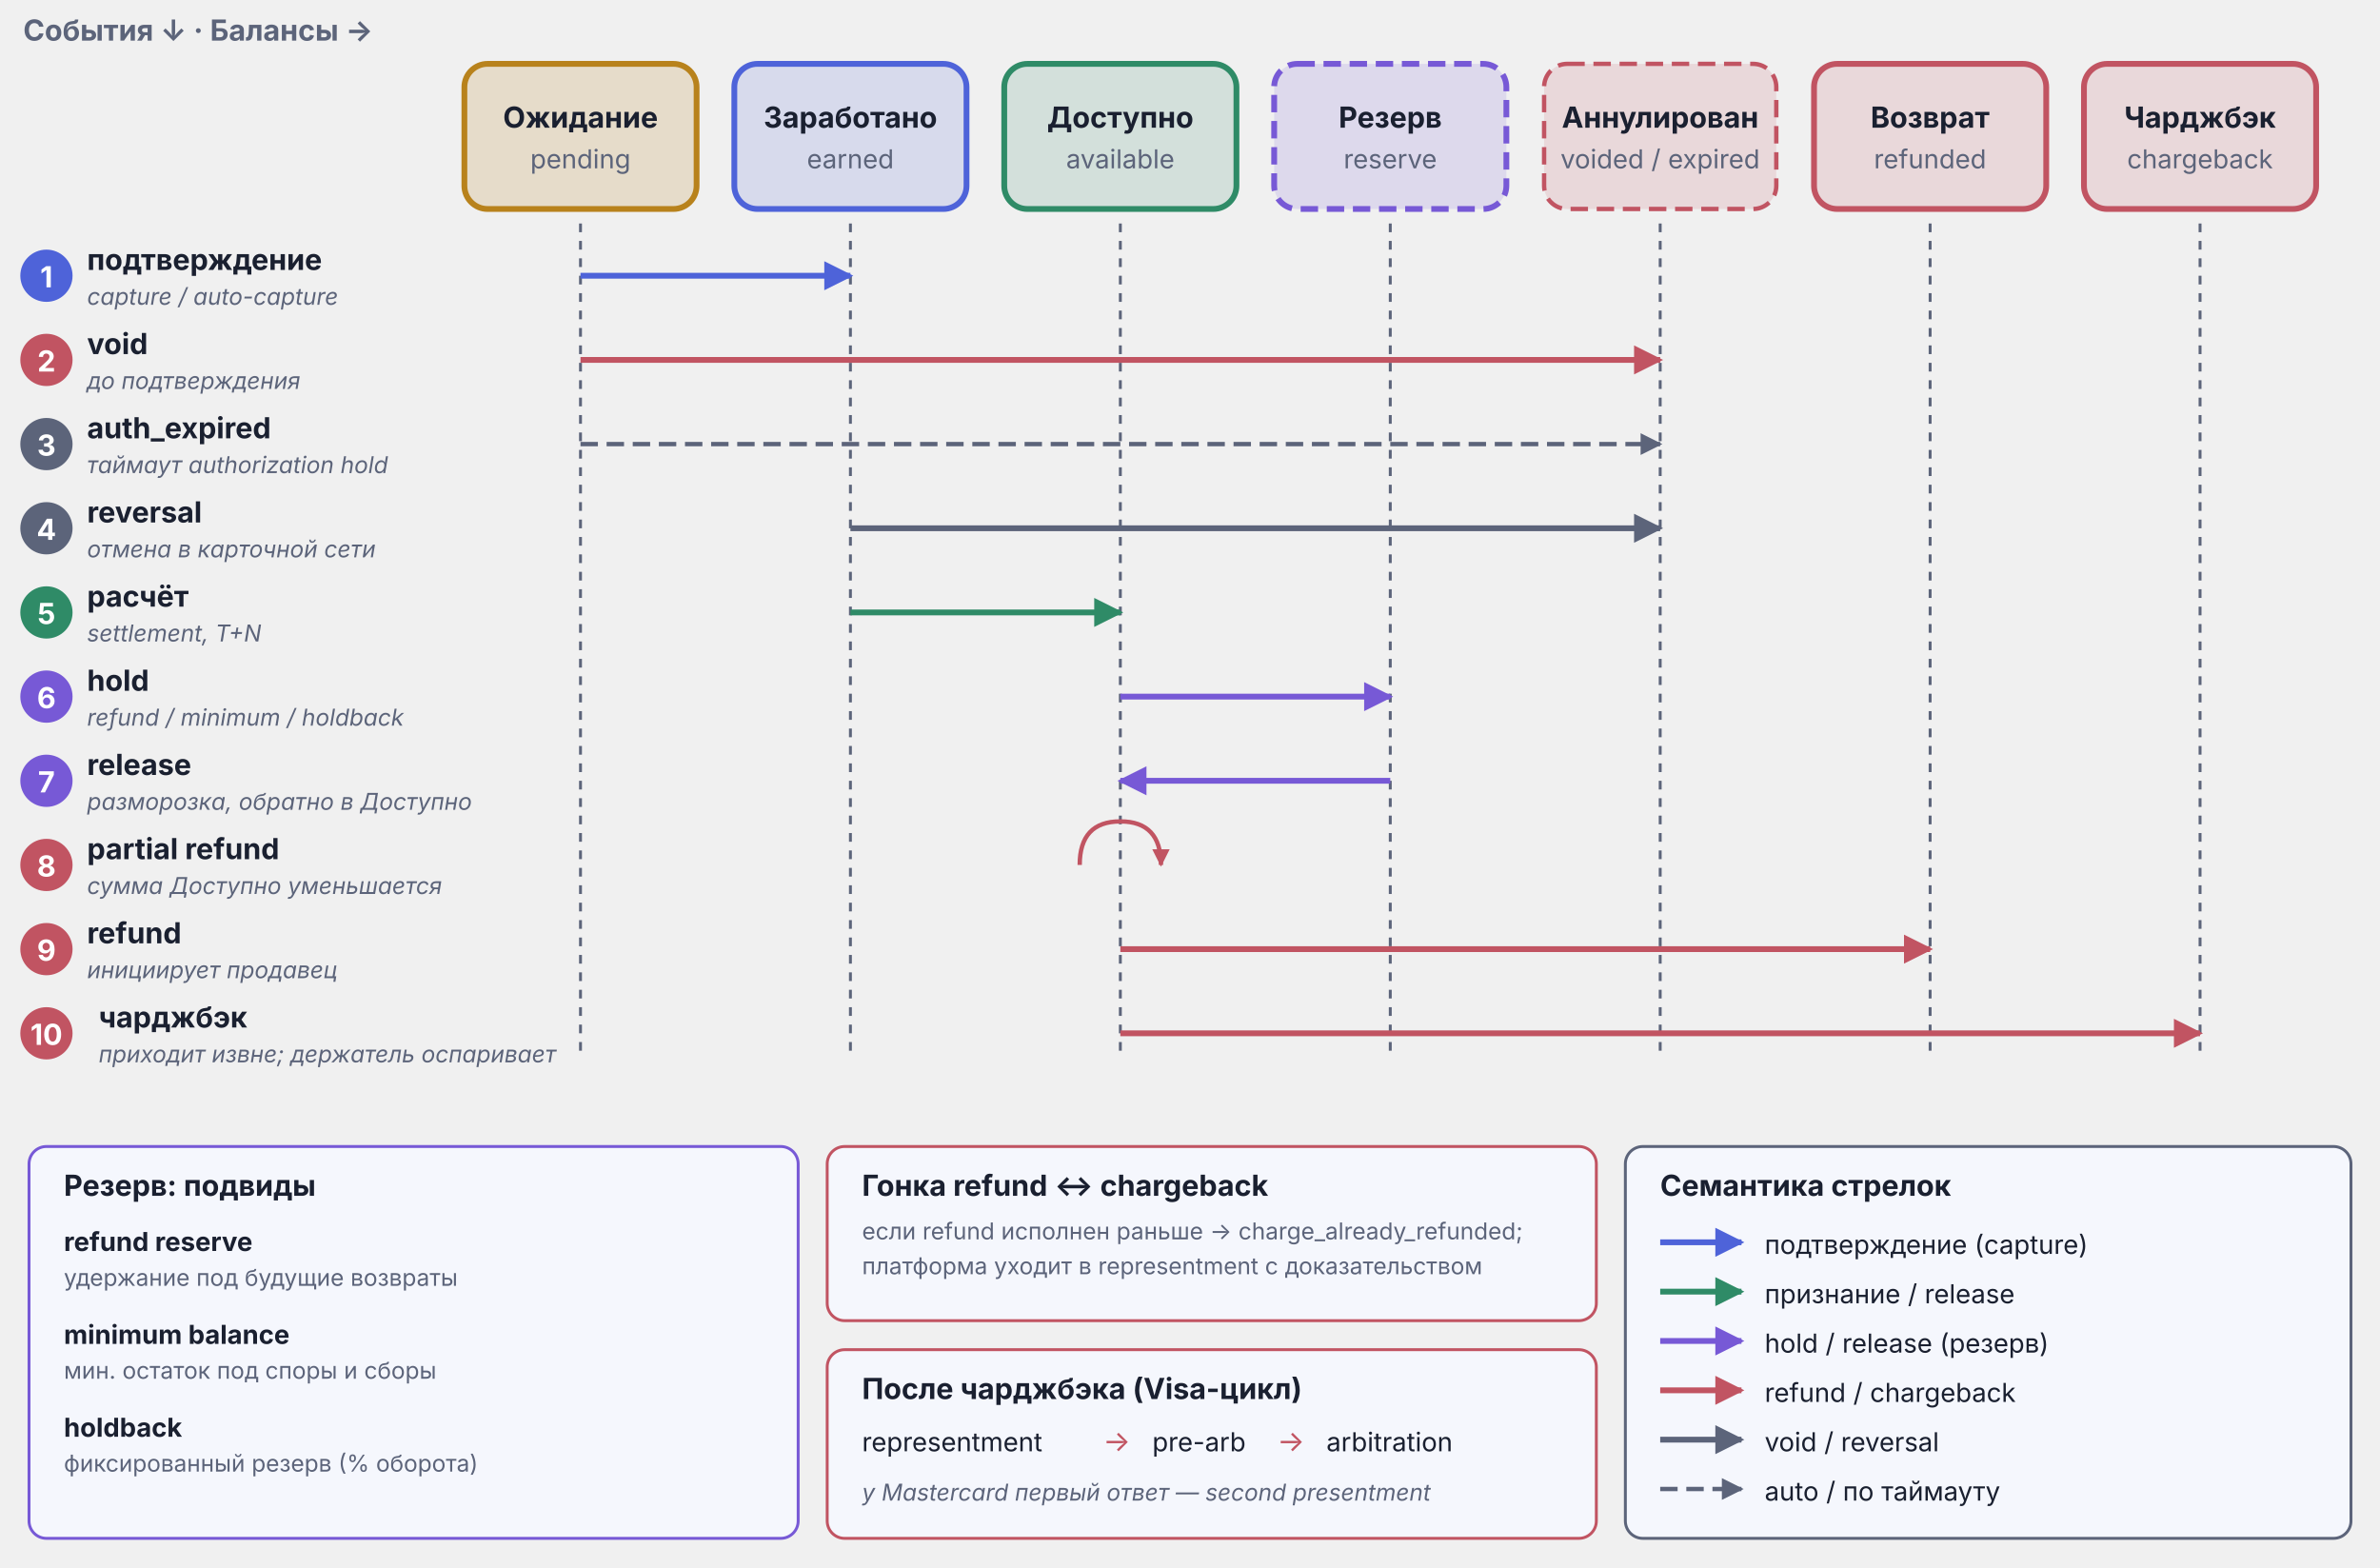
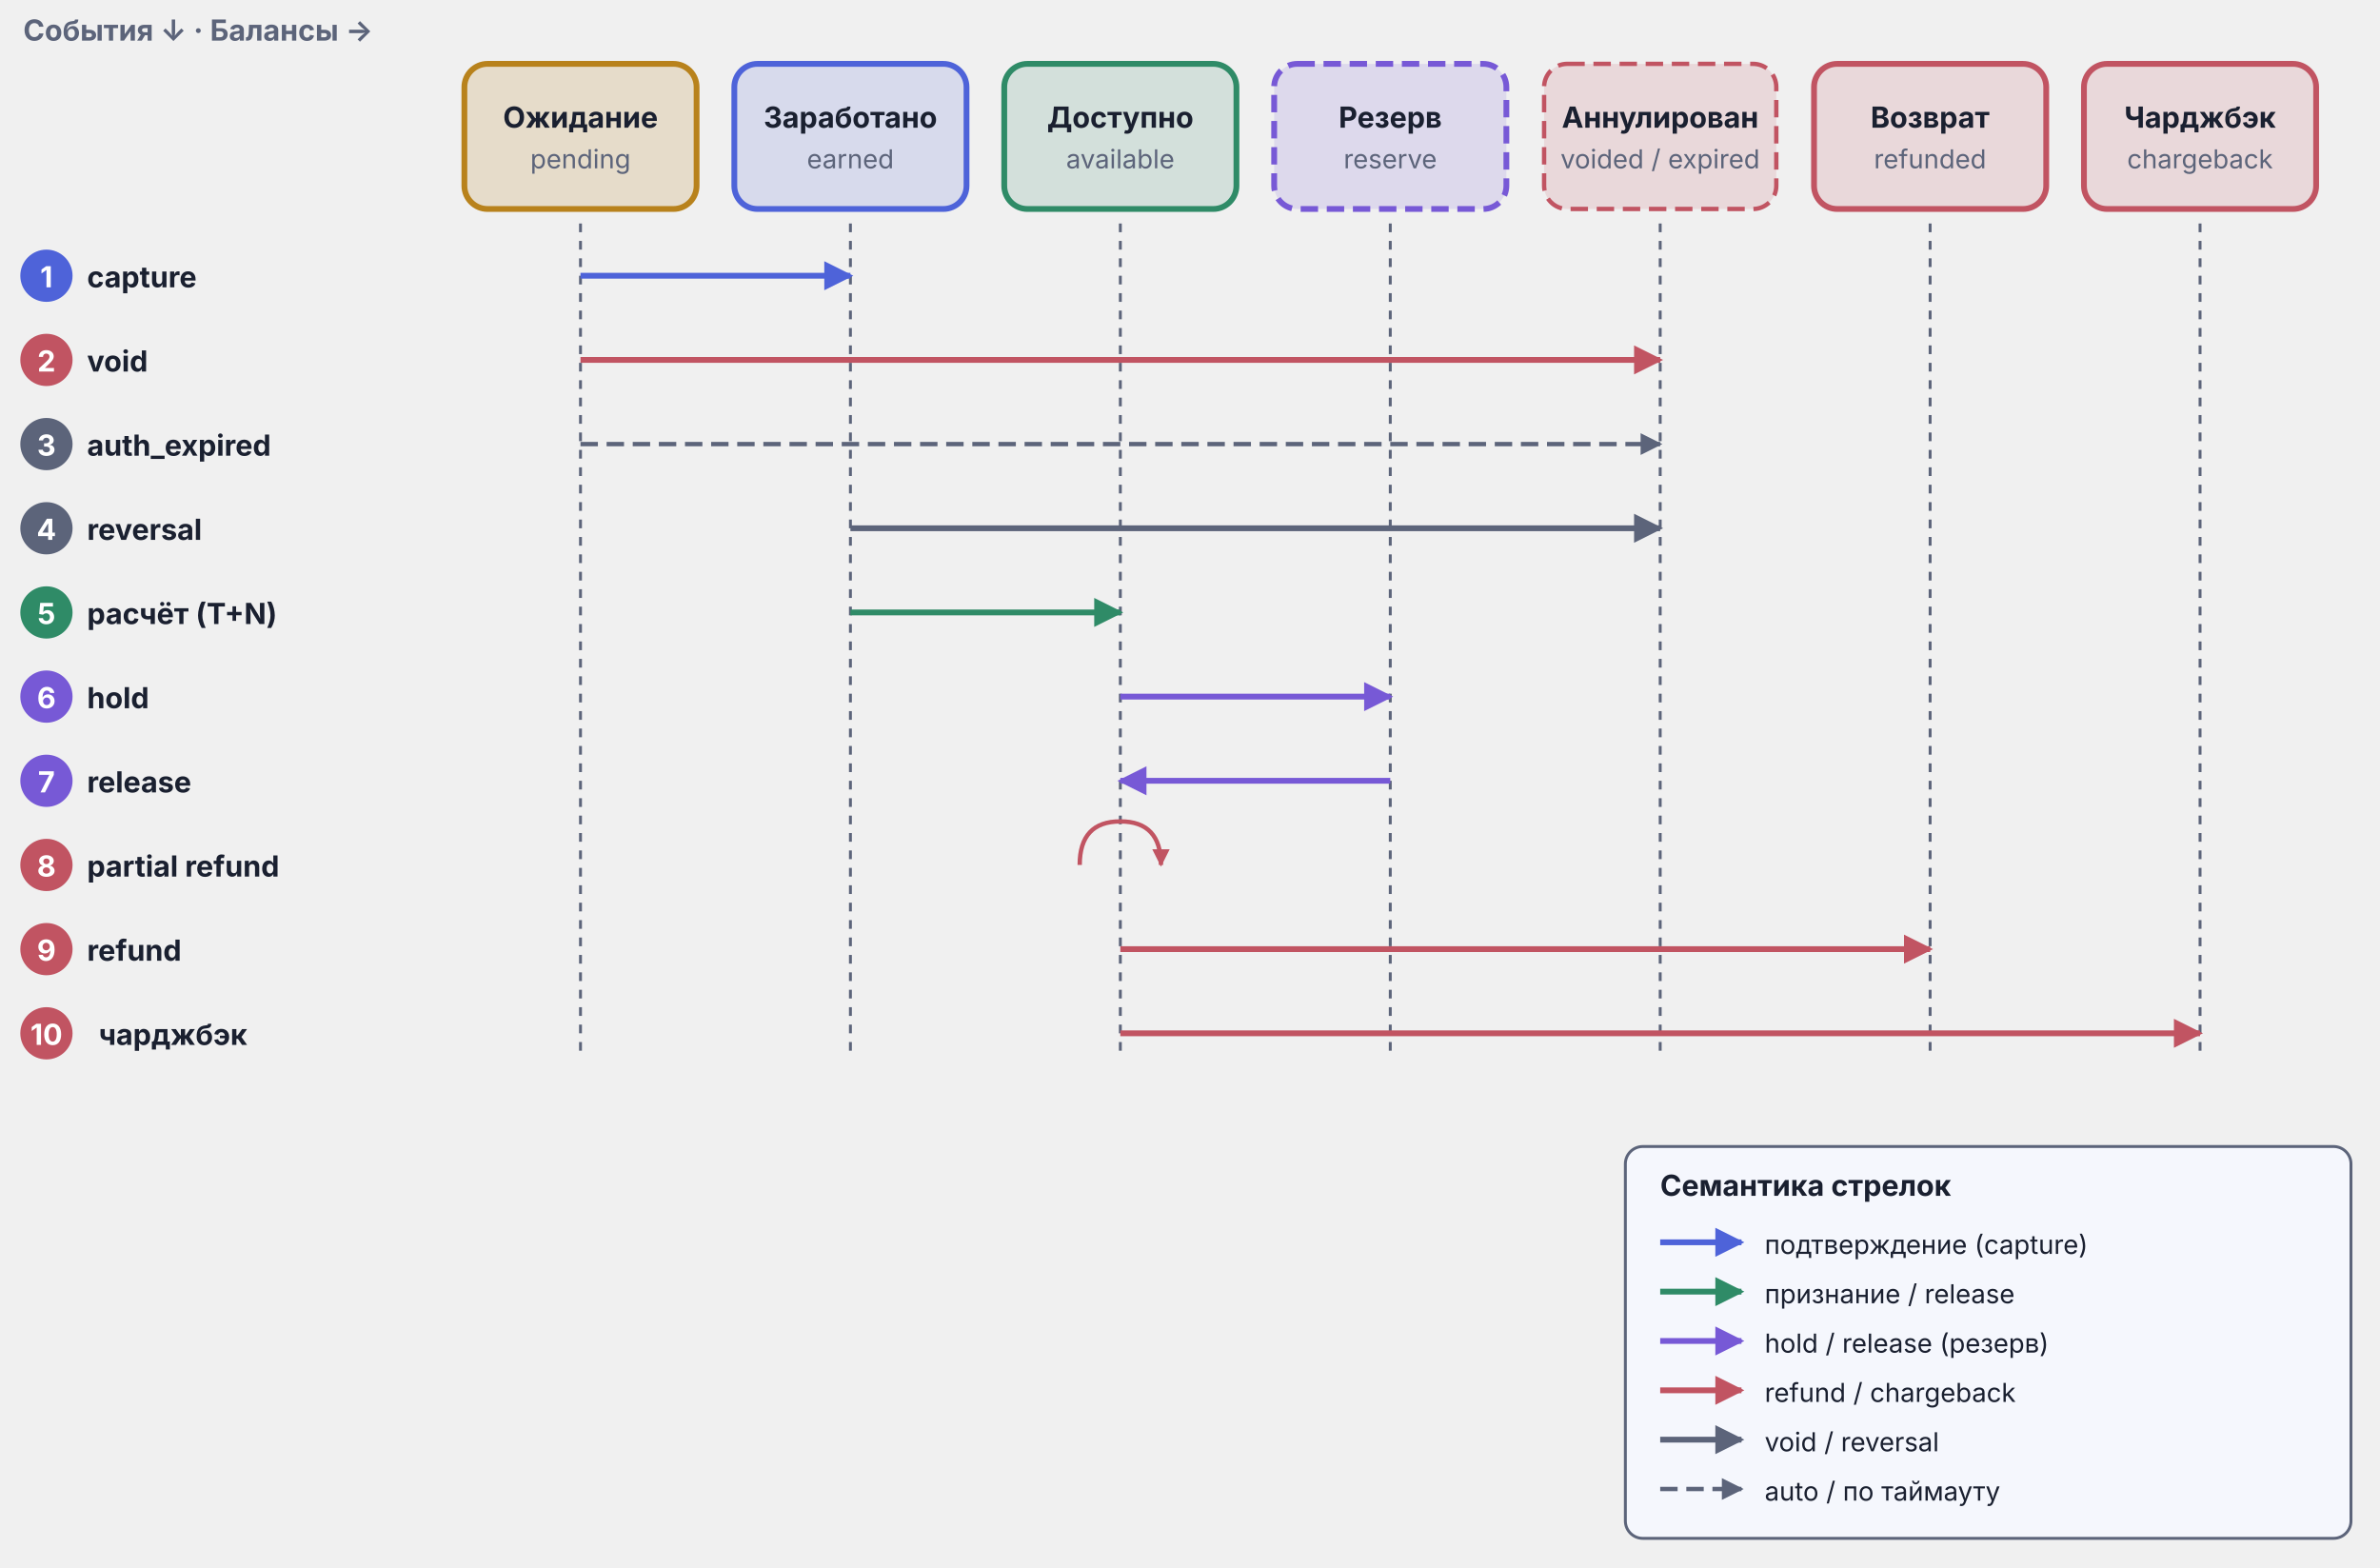
<svg xmlns="http://www.w3.org/2000/svg" viewBox="0 0 820 540" width="820" height="540">
  <defs>
    <marker id="arr-AccentA" viewBox="0 0 10 10" refX="9" refY="5" markerWidth="5" markerHeight="5" orient="auto">
      <path d="M0,0 L10,5 L0,10 Z" fill="#4E63D9" />
    </marker>
    <marker id="arr-AccentB" viewBox="0 0 10 10" refX="9" refY="5" markerWidth="5" markerHeight="5" orient="auto">
      <path d="M0,0 L10,5 L0,10 Z" fill="#7759D6" />
    </marker>
    <marker id="arr-Good" viewBox="0 0 10 10" refX="9" refY="5" markerWidth="5" markerHeight="5" orient="auto">
      <path d="M0,0 L10,5 L0,10 Z" fill="#2F8B67" />
    </marker>
    <marker id="arr-Bad" viewBox="0 0 10 10" refX="9" refY="5" markerWidth="5" markerHeight="5" orient="auto">
      <path d="M0,0 L10,5 L0,10 Z" fill="#C15462" />
    </marker>
    <marker id="arr-Muted" viewBox="0 0 10 10" refX="9" refY="5" markerWidth="5" markerHeight="5" orient="auto">
      <path d="M0,0 L10,5 L0,10 Z" fill="#5C647A" />
    </marker>
    <marker id="arr-Bad-s" viewBox="0 0 10 10" refX="9" refY="5" markerWidth="4" markerHeight="4" orient="auto">
      <path d="M0,0 L10,5 L0,10 Z" fill="#C15462" />
    </marker>
  </defs>
  <text x="8" y="14" text-anchor="start" font-family="Inter, -apple-system, BlinkMacSystemFont, 'Helvetica Neue', Arial, sans-serif" font-size="10" font-weight="bold" fill="#5C647A">События ↓ · Балансы →</text>
  <rect x="160" y="22" width="80" height="50" rx="8" fill="#B8821C" fill-opacity="0.18" stroke="#B8821C" stroke-width="2" />
  <text x="200" y="44" text-anchor="middle" font-family="Inter, -apple-system, BlinkMacSystemFont, 'Helvetica Neue', Arial, sans-serif" font-size="10" font-weight="bold" fill="#1A2030">Ожидание</text>
  <text x="200" y="58" text-anchor="middle" font-family="Inter, -apple-system, BlinkMacSystemFont, 'Helvetica Neue', Arial, sans-serif" font-size="9" fill="#5C647A">pending</text>
  <rect x="253" y="22" width="80" height="50" rx="8" fill="#4E63D9" fill-opacity="0.15" stroke="#4E63D9" stroke-width="2" />
  <text x="293" y="44" text-anchor="middle" font-family="Inter, -apple-system, BlinkMacSystemFont, 'Helvetica Neue', Arial, sans-serif" font-size="10" font-weight="bold" fill="#1A2030">Заработано</text>
  <text x="293" y="58" text-anchor="middle" font-family="Inter, -apple-system, BlinkMacSystemFont, 'Helvetica Neue', Arial, sans-serif" font-size="9" fill="#5C647A">earned</text>
  <rect x="346" y="22" width="80" height="50" rx="8" fill="#2F8B67" fill-opacity="0.15" stroke="#2F8B67" stroke-width="2" />
  <text x="386" y="44" text-anchor="middle" font-family="Inter, -apple-system, BlinkMacSystemFont, 'Helvetica Neue', Arial, sans-serif" font-size="10" font-weight="bold" fill="#1A2030">Доступно</text>
  <text x="386" y="58" text-anchor="middle" font-family="Inter, -apple-system, BlinkMacSystemFont, 'Helvetica Neue', Arial, sans-serif" font-size="9" fill="#5C647A">available</text>
  <rect x="439" y="22" width="80" height="50" rx="8" fill="#7759D6" fill-opacity="0.15" stroke="#7759D6" stroke-width="2" stroke-dasharray="6,3" />
  <text x="479" y="44" text-anchor="middle" font-family="Inter, -apple-system, BlinkMacSystemFont, 'Helvetica Neue', Arial, sans-serif" font-size="10" font-weight="bold" fill="#1A2030">Резерв</text>
  <text x="479" y="58" text-anchor="middle" font-family="Inter, -apple-system, BlinkMacSystemFont, 'Helvetica Neue', Arial, sans-serif" font-size="9" fill="#5C647A">reserve</text>
  <rect x="532" y="22" width="80" height="50" rx="8" fill="#C15462" fill-opacity="0.15" stroke="#C15462" stroke-width="1.5" stroke-dasharray="6,3" />
  <text x="572" y="44" text-anchor="middle" font-family="Inter, -apple-system, BlinkMacSystemFont, 'Helvetica Neue', Arial, sans-serif" font-size="10" font-weight="bold" fill="#1A2030">Аннулирован</text>
  <text x="572" y="58" text-anchor="middle" font-family="Inter, -apple-system, BlinkMacSystemFont, 'Helvetica Neue', Arial, sans-serif" font-size="9" fill="#5C647A">voided / expired</text>
  <rect x="625" y="22" width="80" height="50" rx="8" fill="#C15462" fill-opacity="0.15" stroke="#C15462" stroke-width="2" />
  <text x="665" y="44" text-anchor="middle" font-family="Inter, -apple-system, BlinkMacSystemFont, 'Helvetica Neue', Arial, sans-serif" font-size="10" font-weight="bold" fill="#1A2030">Возврат</text>
  <text x="665" y="58" text-anchor="middle" font-family="Inter, -apple-system, BlinkMacSystemFont, 'Helvetica Neue', Arial, sans-serif" font-size="9" fill="#5C647A">refunded</text>
  <rect x="718" y="22" width="80" height="50" rx="8" fill="#C15462" fill-opacity="0.15" stroke="#C15462" stroke-width="2" />
  <text x="758" y="44" text-anchor="middle" font-family="Inter, -apple-system, BlinkMacSystemFont, 'Helvetica Neue', Arial, sans-serif" font-size="10" font-weight="bold" fill="#1A2030">Чарджбэк</text>
  <text x="758" y="58" text-anchor="middle" font-family="Inter, -apple-system, BlinkMacSystemFont, 'Helvetica Neue', Arial, sans-serif" font-size="9" fill="#5C647A">chargeback</text>
  <line x1="200" y1="77" x2="200" y2="365" stroke="#5C647A" stroke-width="1" stroke-dasharray="3,3" />
  <line x1="293" y1="77" x2="293" y2="365" stroke="#5C647A" stroke-width="1" stroke-dasharray="3,3" />
  <line x1="386" y1="77" x2="386" y2="365" stroke="#5C647A" stroke-width="1" stroke-dasharray="3,3" />
  <line x1="479" y1="77" x2="479" y2="365" stroke="#5C647A" stroke-width="1" stroke-dasharray="3,3" />
  <line x1="572" y1="77" x2="572" y2="365" stroke="#5C647A" stroke-width="1" stroke-dasharray="3,3" />
  <line x1="665" y1="77" x2="665" y2="365" stroke="#5C647A" stroke-width="1" stroke-dasharray="3,3" />
  <line x1="758" y1="77" x2="758" y2="365" stroke="#5C647A" stroke-width="1" stroke-dasharray="3,3" />
  <circle cx="16" cy="95" r="9" fill="#4E63D9" />
  <text x="16" y="99" text-anchor="middle" font-family="Inter, -apple-system, BlinkMacSystemFont, 'Helvetica Neue', Arial, sans-serif" font-size="10" font-weight="bold" fill="#ffffff">1</text>
-   <text x="30" y="93" text-anchor="start" font-family="Inter, -apple-system, BlinkMacSystemFont, 'Helvetica Neue', Arial, sans-serif" font-size="10" font-weight="bold" fill="#1A2030">подтверждение</text>
-   <text x="30" y="105" text-anchor="start" font-family="Inter, -apple-system, BlinkMacSystemFont, 'Helvetica Neue', Arial, sans-serif" font-size="8" font-style="italic" fill="#5C647A">capture / auto-capture</text>
+   <text x="30" y="99" text-anchor="start" font-family="Inter, -apple-system, BlinkMacSystemFont, 'Helvetica Neue', Arial, sans-serif" font-size="10" font-weight="bold" fill="#1A2030">capture</text>
  <line x1="200" y1="95" x2="293" y2="95" stroke="#4E63D9" stroke-width="2" marker-end="url(#arr-AccentA)" />
  <circle cx="16" cy="124" r="9" fill="#C15462" />
  <text x="16" y="128" text-anchor="middle" font-family="Inter, -apple-system, BlinkMacSystemFont, 'Helvetica Neue', Arial, sans-serif" font-size="10" font-weight="bold" fill="#ffffff">2</text>
-   <text x="30" y="122" text-anchor="start" font-family="Inter, -apple-system, BlinkMacSystemFont, 'Helvetica Neue', Arial, sans-serif" font-size="10" font-weight="bold" fill="#1A2030">void</text>
-   <text x="30" y="134" text-anchor="start" font-family="Inter, -apple-system, BlinkMacSystemFont, 'Helvetica Neue', Arial, sans-serif" font-size="8" font-style="italic" fill="#5C647A">до подтверждения</text>
+   <text x="30" y="128" text-anchor="start" font-family="Inter, -apple-system, BlinkMacSystemFont, 'Helvetica Neue', Arial, sans-serif" font-size="10" font-weight="bold" fill="#1A2030">void</text>
  <line x1="200" y1="124" x2="572" y2="124" stroke="#C15462" stroke-width="2" marker-end="url(#arr-Bad)" />
  <circle cx="16" cy="153" r="9" fill="#5C647A" />
  <text x="16" y="157" text-anchor="middle" font-family="Inter, -apple-system, BlinkMacSystemFont, 'Helvetica Neue', Arial, sans-serif" font-size="10" font-weight="bold" fill="#ffffff">3</text>
-   <text x="30" y="151" text-anchor="start" font-family="Inter, -apple-system, BlinkMacSystemFont, 'Helvetica Neue', Arial, sans-serif" font-size="10" font-weight="bold" fill="#1A2030">auth_expired</text>
-   <text x="30" y="163" text-anchor="start" font-family="Inter, -apple-system, BlinkMacSystemFont, 'Helvetica Neue', Arial, sans-serif" font-size="8" font-style="italic" fill="#5C647A">таймаут authorization hold</text>
+   <text x="30" y="157" text-anchor="start" font-family="Inter, -apple-system, BlinkMacSystemFont, 'Helvetica Neue', Arial, sans-serif" font-size="10" font-weight="bold" fill="#1A2030">auth_expired</text>
  <line x1="200" y1="153" x2="572" y2="153" stroke="#5C647A" stroke-width="1.5" stroke-dasharray="6,3" marker-end="url(#arr-Muted)" />
  <circle cx="16" cy="182" r="9" fill="#5C647A" />
  <text x="16" y="186" text-anchor="middle" font-family="Inter, -apple-system, BlinkMacSystemFont, 'Helvetica Neue', Arial, sans-serif" font-size="10" font-weight="bold" fill="#ffffff">4</text>
-   <text x="30" y="180" text-anchor="start" font-family="Inter, -apple-system, BlinkMacSystemFont, 'Helvetica Neue', Arial, sans-serif" font-size="10" font-weight="bold" fill="#1A2030">reversal</text>
-   <text x="30" y="192" text-anchor="start" font-family="Inter, -apple-system, BlinkMacSystemFont, 'Helvetica Neue', Arial, sans-serif" font-size="8" font-style="italic" fill="#5C647A">отмена в карточной сети</text>
+   <text x="30" y="186" text-anchor="start" font-family="Inter, -apple-system, BlinkMacSystemFont, 'Helvetica Neue', Arial, sans-serif" font-size="10" font-weight="bold" fill="#1A2030">reversal</text>
  <line x1="293" y1="182" x2="572" y2="182" stroke="#5C647A" stroke-width="2" marker-end="url(#arr-Muted)" />
  <circle cx="16" cy="211" r="9" fill="#2F8B67" />
  <text x="16" y="215" text-anchor="middle" font-family="Inter, -apple-system, BlinkMacSystemFont, 'Helvetica Neue', Arial, sans-serif" font-size="10" font-weight="bold" fill="#ffffff">5</text>
-   <text x="30" y="209" text-anchor="start" font-family="Inter, -apple-system, BlinkMacSystemFont, 'Helvetica Neue', Arial, sans-serif" font-size="10" font-weight="bold" fill="#1A2030">расчёт</text>
-   <text x="30" y="221" text-anchor="start" font-family="Inter, -apple-system, BlinkMacSystemFont, 'Helvetica Neue', Arial, sans-serif" font-size="8" font-style="italic" fill="#5C647A">settlement, T+N</text>
+   <text x="30" y="215" text-anchor="start" font-family="Inter, -apple-system, BlinkMacSystemFont, 'Helvetica Neue', Arial, sans-serif" font-size="10" font-weight="bold" fill="#1A2030">расчёт (T+N)</text>
  <line x1="293" y1="211" x2="386" y2="211" stroke="#2F8B67" stroke-width="2" marker-end="url(#arr-Good)" />
  <circle cx="16" cy="240" r="9" fill="#7759D6" />
  <text x="16" y="244" text-anchor="middle" font-family="Inter, -apple-system, BlinkMacSystemFont, 'Helvetica Neue', Arial, sans-serif" font-size="10" font-weight="bold" fill="#ffffff">6</text>
-   <text x="30" y="238" text-anchor="start" font-family="Inter, -apple-system, BlinkMacSystemFont, 'Helvetica Neue', Arial, sans-serif" font-size="10" font-weight="bold" fill="#1A2030">hold</text>
-   <text x="30" y="250" text-anchor="start" font-family="Inter, -apple-system, BlinkMacSystemFont, 'Helvetica Neue', Arial, sans-serif" font-size="8" font-style="italic" fill="#5C647A">refund / minimum / holdback</text>
+   <text x="30" y="244" text-anchor="start" font-family="Inter, -apple-system, BlinkMacSystemFont, 'Helvetica Neue', Arial, sans-serif" font-size="10" font-weight="bold" fill="#1A2030">hold</text>
  <line x1="386" y1="240" x2="479" y2="240" stroke="#7759D6" stroke-width="2" marker-end="url(#arr-AccentB)" />
  <circle cx="16" cy="269" r="9" fill="#7759D6" />
  <text x="16" y="273" text-anchor="middle" font-family="Inter, -apple-system, BlinkMacSystemFont, 'Helvetica Neue', Arial, sans-serif" font-size="10" font-weight="bold" fill="#ffffff">7</text>
-   <text x="30" y="267" text-anchor="start" font-family="Inter, -apple-system, BlinkMacSystemFont, 'Helvetica Neue', Arial, sans-serif" font-size="10" font-weight="bold" fill="#1A2030">release</text>
-   <text x="30" y="279" text-anchor="start" font-family="Inter, -apple-system, BlinkMacSystemFont, 'Helvetica Neue', Arial, sans-serif" font-size="8" font-style="italic" fill="#5C647A">разморозка, обратно в Доступно</text>
+   <text x="30" y="273" text-anchor="start" font-family="Inter, -apple-system, BlinkMacSystemFont, 'Helvetica Neue', Arial, sans-serif" font-size="10" font-weight="bold" fill="#1A2030">release</text>
  <line x1="479" y1="269" x2="386" y2="269" stroke="#7759D6" stroke-width="2" marker-end="url(#arr-AccentB)" />
  <circle cx="16" cy="298" r="9" fill="#C15462" />
  <text x="16" y="302" text-anchor="middle" font-family="Inter, -apple-system, BlinkMacSystemFont, 'Helvetica Neue', Arial, sans-serif" font-size="10" font-weight="bold" fill="#ffffff">8</text>
-   <text x="30" y="296" text-anchor="start" font-family="Inter, -apple-system, BlinkMacSystemFont, 'Helvetica Neue', Arial, sans-serif" font-size="10" font-weight="bold" fill="#1A2030">partial refund</text>
-   <text x="30" y="308" text-anchor="start" font-family="Inter, -apple-system, BlinkMacSystemFont, 'Helvetica Neue', Arial, sans-serif" font-size="8" font-style="italic" fill="#5C647A">сумма Доступно уменьшается</text>
+   <text x="30" y="302" text-anchor="start" font-family="Inter, -apple-system, BlinkMacSystemFont, 'Helvetica Neue', Arial, sans-serif" font-size="10" font-weight="bold" fill="#1A2030">partial refund</text>
  <path d="M 372,298 Q 372,283 386,283 Q 400,283 400,298" fill="none" stroke="#C15462" stroke-width="1.5" marker-end="url(#arr-Bad-s)" />
  <circle cx="16" cy="327" r="9" fill="#C15462" />
  <text x="16" y="331" text-anchor="middle" font-family="Inter, -apple-system, BlinkMacSystemFont, 'Helvetica Neue', Arial, sans-serif" font-size="10" font-weight="bold" fill="#ffffff">9</text>
-   <text x="30" y="325" text-anchor="start" font-family="Inter, -apple-system, BlinkMacSystemFont, 'Helvetica Neue', Arial, sans-serif" font-size="10" font-weight="bold" fill="#1A2030">refund</text>
-   <text x="30" y="337" text-anchor="start" font-family="Inter, -apple-system, BlinkMacSystemFont, 'Helvetica Neue', Arial, sans-serif" font-size="8" font-style="italic" fill="#5C647A">инициирует продавец</text>
+   <text x="30" y="331" text-anchor="start" font-family="Inter, -apple-system, BlinkMacSystemFont, 'Helvetica Neue', Arial, sans-serif" font-size="10" font-weight="bold" fill="#1A2030">refund</text>
  <line x1="386" y1="327" x2="665" y2="327" stroke="#C15462" stroke-width="2" marker-end="url(#arr-Bad)" />
  <circle cx="16" cy="356" r="9" fill="#C15462" />
  <text x="16" y="360" text-anchor="middle" font-family="Inter, -apple-system, BlinkMacSystemFont, 'Helvetica Neue', Arial, sans-serif" font-size="10" font-weight="bold" fill="#ffffff">10</text>
-   <text x="34" y="354" text-anchor="start" font-family="Inter, -apple-system, BlinkMacSystemFont, 'Helvetica Neue', Arial, sans-serif" font-size="10" font-weight="bold" fill="#1A2030">чарджбэк</text>
-   <text x="34" y="366" text-anchor="start" font-family="Inter, -apple-system, BlinkMacSystemFont, 'Helvetica Neue', Arial, sans-serif" font-size="8" font-style="italic" fill="#5C647A">приходит извне; держатель оспаривает</text>
+   <text x="34" y="360" text-anchor="start" font-family="Inter, -apple-system, BlinkMacSystemFont, 'Helvetica Neue', Arial, sans-serif" font-size="10" font-weight="bold" fill="#1A2030">чарджбэк</text>
  <line x1="386" y1="356" x2="758" y2="356" stroke="#C15462" stroke-width="2" marker-end="url(#arr-Bad)" />
-   <rect x="10" y="395" width="265" height="135" rx="6" fill="#F5F7FD" stroke="#7759D6" stroke-width="1" />
-   <text x="22" y="412" text-anchor="start" font-family="Inter, -apple-system, BlinkMacSystemFont, 'Helvetica Neue', Arial, sans-serif" font-size="10" font-weight="bold" fill="#1A2030">Резерв: подвиды</text>
-   <text x="22" y="431" text-anchor="start" font-family="Inter, -apple-system, BlinkMacSystemFont, 'Helvetica Neue', Arial, sans-serif" font-size="9" font-weight="bold" fill="#1A2030">refund reserve</text>
-   <text x="22" y="443" text-anchor="start" font-family="Inter, -apple-system, BlinkMacSystemFont, 'Helvetica Neue', Arial, sans-serif" font-size="8" fill="#5C647A">удержание под будущие возвраты</text>
-   <text x="22" y="463" text-anchor="start" font-family="Inter, -apple-system, BlinkMacSystemFont, 'Helvetica Neue', Arial, sans-serif" font-size="9" font-weight="bold" fill="#1A2030">minimum balance</text>
-   <text x="22" y="475" text-anchor="start" font-family="Inter, -apple-system, BlinkMacSystemFont, 'Helvetica Neue', Arial, sans-serif" font-size="8" fill="#5C647A">мин. остаток под споры и сборы</text>
-   <text x="22" y="495" text-anchor="start" font-family="Inter, -apple-system, BlinkMacSystemFont, 'Helvetica Neue', Arial, sans-serif" font-size="9" font-weight="bold" fill="#1A2030">holdback</text>
-   <text x="22" y="507" text-anchor="start" font-family="Inter, -apple-system, BlinkMacSystemFont, 'Helvetica Neue', Arial, sans-serif" font-size="8" fill="#5C647A">фиксированный резерв (% оборота)</text>
-   <rect x="285" y="395" width="265" height="60" rx="6" fill="#F5F7FD" stroke="#C15462" stroke-width="1" />
-   <text x="297" y="412" text-anchor="start" font-family="Inter, -apple-system, BlinkMacSystemFont, 'Helvetica Neue', Arial, sans-serif" font-size="10" font-weight="bold" fill="#1A2030">Гонка refund ↔ chargeback</text>
-   <text x="297" y="427" text-anchor="start" font-family="Inter, -apple-system, BlinkMacSystemFont, 'Helvetica Neue', Arial, sans-serif" font-size="8" fill="#5C647A">если refund исполнен раньше → charge_already_refunded;</text>
-   <text x="297" y="439" text-anchor="start" font-family="Inter, -apple-system, BlinkMacSystemFont, 'Helvetica Neue', Arial, sans-serif" font-size="8" fill="#5C647A">платформа уходит в representment с доказательством</text>
-   <rect x="285" y="465" width="265" height="65" rx="6" fill="#F5F7FD" stroke="#C15462" stroke-width="1" />
-   <text x="297" y="482" text-anchor="start" font-family="Inter, -apple-system, BlinkMacSystemFont, 'Helvetica Neue', Arial, sans-serif" font-size="10" font-weight="bold" fill="#1A2030">После чарджбэка (Visa-цикл)</text>
-   <text x="297" y="500" text-anchor="start" font-family="Inter, -apple-system, BlinkMacSystemFont, 'Helvetica Neue', Arial, sans-serif" font-size="9" fill="#1A2030">representment</text>
-   <text x="380" y="500" text-anchor="start" font-family="Inter, -apple-system, BlinkMacSystemFont, 'Helvetica Neue', Arial, sans-serif" font-size="10" fill="#C15462">→</text>
-   <text x="397" y="500" text-anchor="start" font-family="Inter, -apple-system, BlinkMacSystemFont, 'Helvetica Neue', Arial, sans-serif" font-size="9" fill="#1A2030">pre-arb</text>
-   <text x="440" y="500" text-anchor="start" font-family="Inter, -apple-system, BlinkMacSystemFont, 'Helvetica Neue', Arial, sans-serif" font-size="10" fill="#C15462">→</text>
-   <text x="457" y="500" text-anchor="start" font-family="Inter, -apple-system, BlinkMacSystemFont, 'Helvetica Neue', Arial, sans-serif" font-size="9" fill="#1A2030">arbitration</text>
-   <text x="297" y="517" text-anchor="start" font-family="Inter, -apple-system, BlinkMacSystemFont, 'Helvetica Neue', Arial, sans-serif" font-size="8" font-style="italic" fill="#5C647A">у Mastercard первый ответ — second presentment</text>
  <rect x="560" y="395" width="250" height="135" rx="6" fill="#F5F7FD" stroke="#5C647A" stroke-width="1" />
  <text x="572" y="412" text-anchor="start" font-family="Inter, -apple-system, BlinkMacSystemFont, 'Helvetica Neue', Arial, sans-serif" font-size="10" font-weight="bold" fill="#1A2030">Семантика стрелок</text>
  <line x1="572" y1="428" x2="600" y2="428" stroke="#4E63D9" stroke-width="2" marker-end="url(#arr-AccentA)" />
  <text x="608" y="432" text-anchor="start" font-family="Inter, -apple-system, BlinkMacSystemFont, 'Helvetica Neue', Arial, sans-serif" font-size="9" fill="#1A2030">подтверждение (capture)</text>
  <line x1="572" y1="445" x2="600" y2="445" stroke="#2F8B67" stroke-width="2" marker-end="url(#arr-Good)" />
  <text x="608" y="449" text-anchor="start" font-family="Inter, -apple-system, BlinkMacSystemFont, 'Helvetica Neue', Arial, sans-serif" font-size="9" fill="#1A2030">признание / release</text>
  <line x1="572" y1="462" x2="600" y2="462" stroke="#7759D6" stroke-width="2" marker-end="url(#arr-AccentB)" />
  <text x="608" y="466" text-anchor="start" font-family="Inter, -apple-system, BlinkMacSystemFont, 'Helvetica Neue', Arial, sans-serif" font-size="9" fill="#1A2030">hold / release (резерв)</text>
  <line x1="572" y1="479" x2="600" y2="479" stroke="#C15462" stroke-width="2" marker-end="url(#arr-Bad)" />
  <text x="608" y="483" text-anchor="start" font-family="Inter, -apple-system, BlinkMacSystemFont, 'Helvetica Neue', Arial, sans-serif" font-size="9" fill="#1A2030">refund / chargeback</text>
  <line x1="572" y1="496" x2="600" y2="496" stroke="#5C647A" stroke-width="2" marker-end="url(#arr-Muted)" />
  <text x="608" y="500" text-anchor="start" font-family="Inter, -apple-system, BlinkMacSystemFont, 'Helvetica Neue', Arial, sans-serif" font-size="9" fill="#1A2030">void / reversal</text>
  <line x1="572" y1="513" x2="600" y2="513" stroke="#5C647A" stroke-width="1.5" stroke-dasharray="6,3" marker-end="url(#arr-Muted)" />
  <text x="608" y="517" text-anchor="start" font-family="Inter, -apple-system, BlinkMacSystemFont, 'Helvetica Neue', Arial, sans-serif" font-size="9" fill="#1A2030">auto / по таймауту</text>
</svg>
